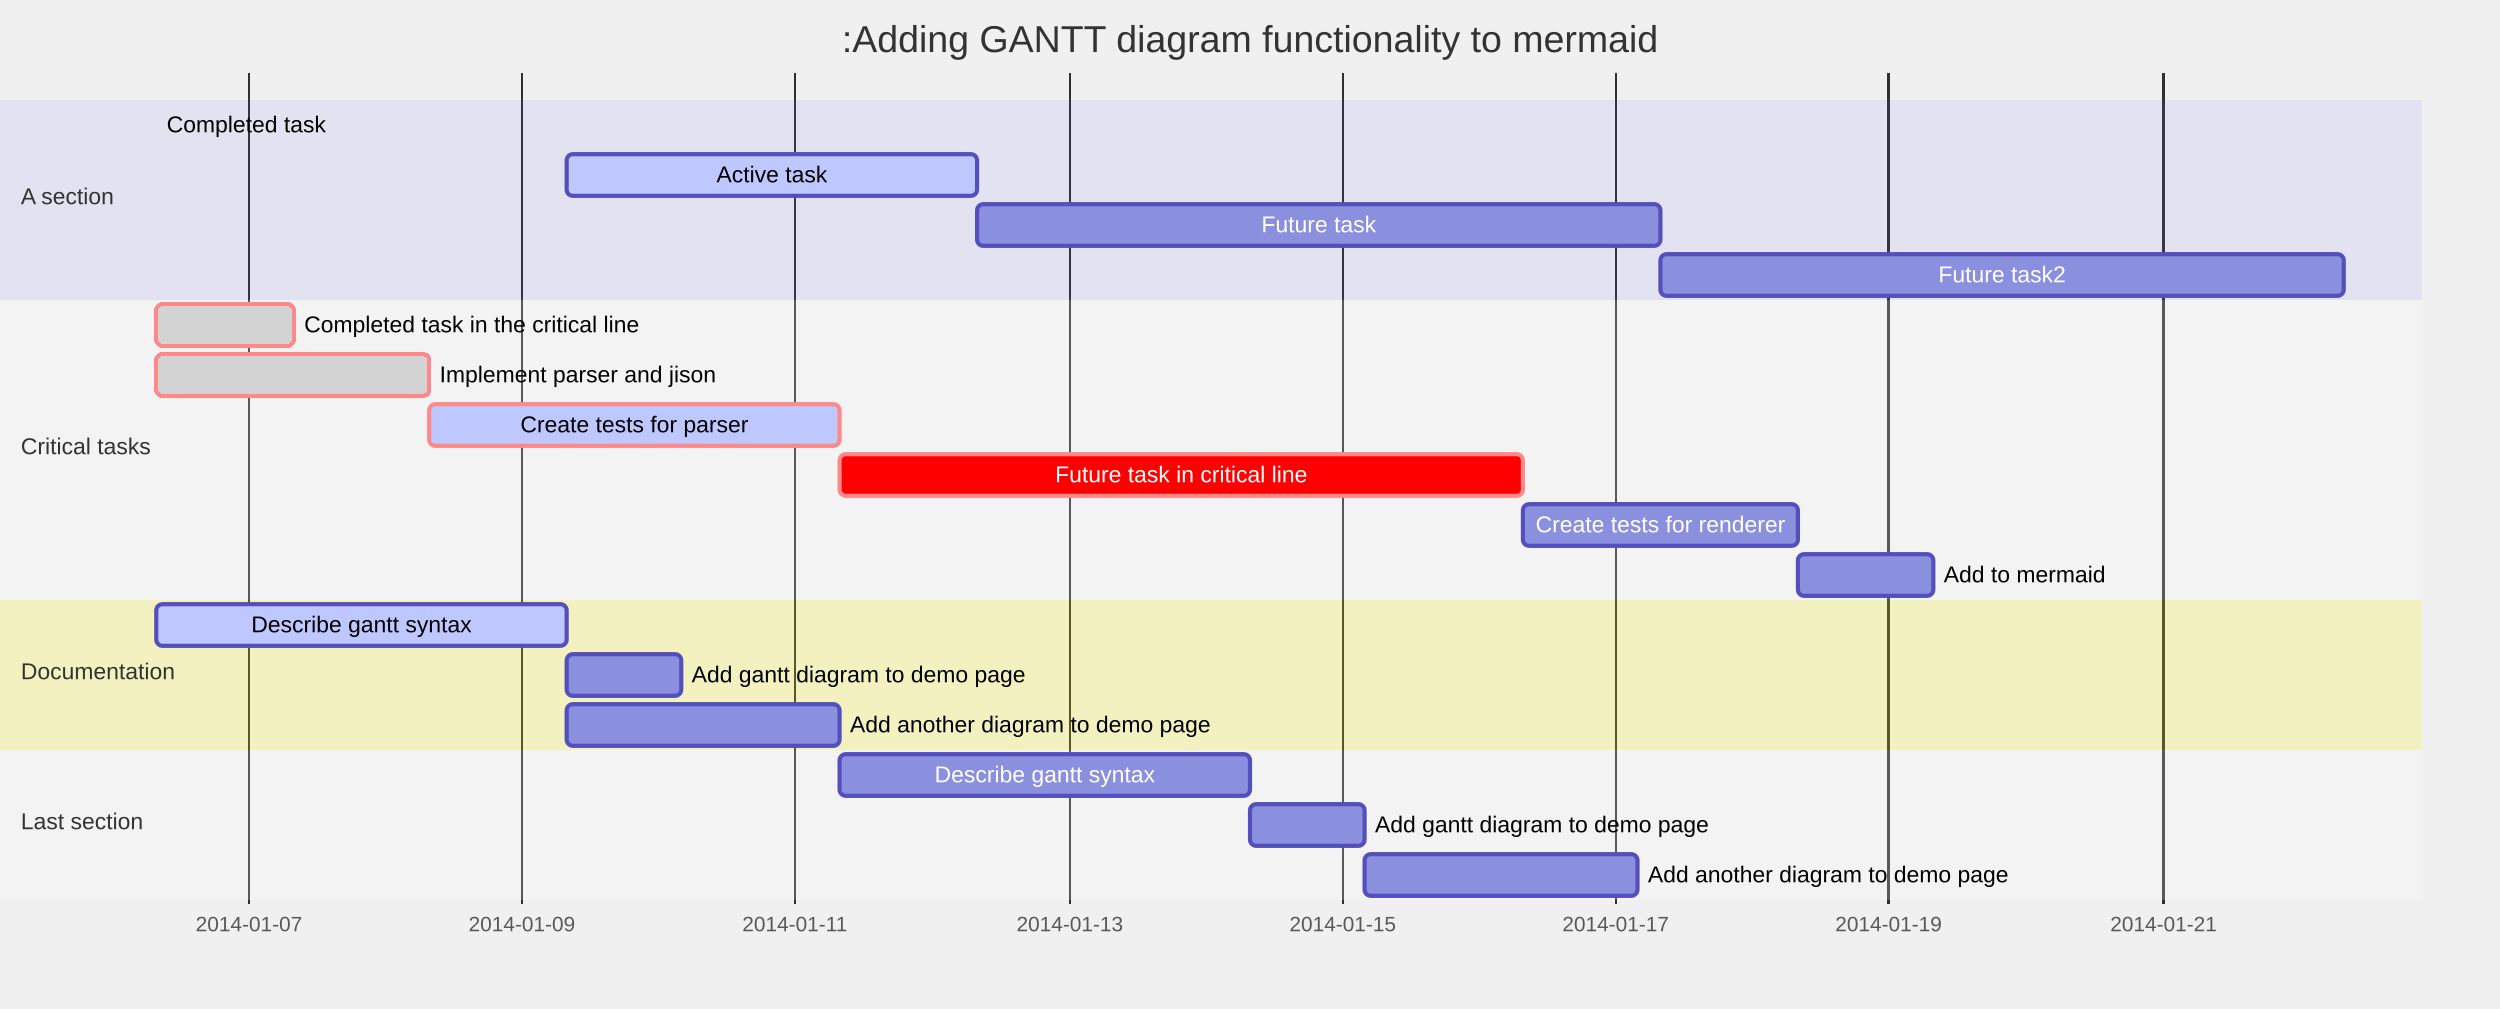
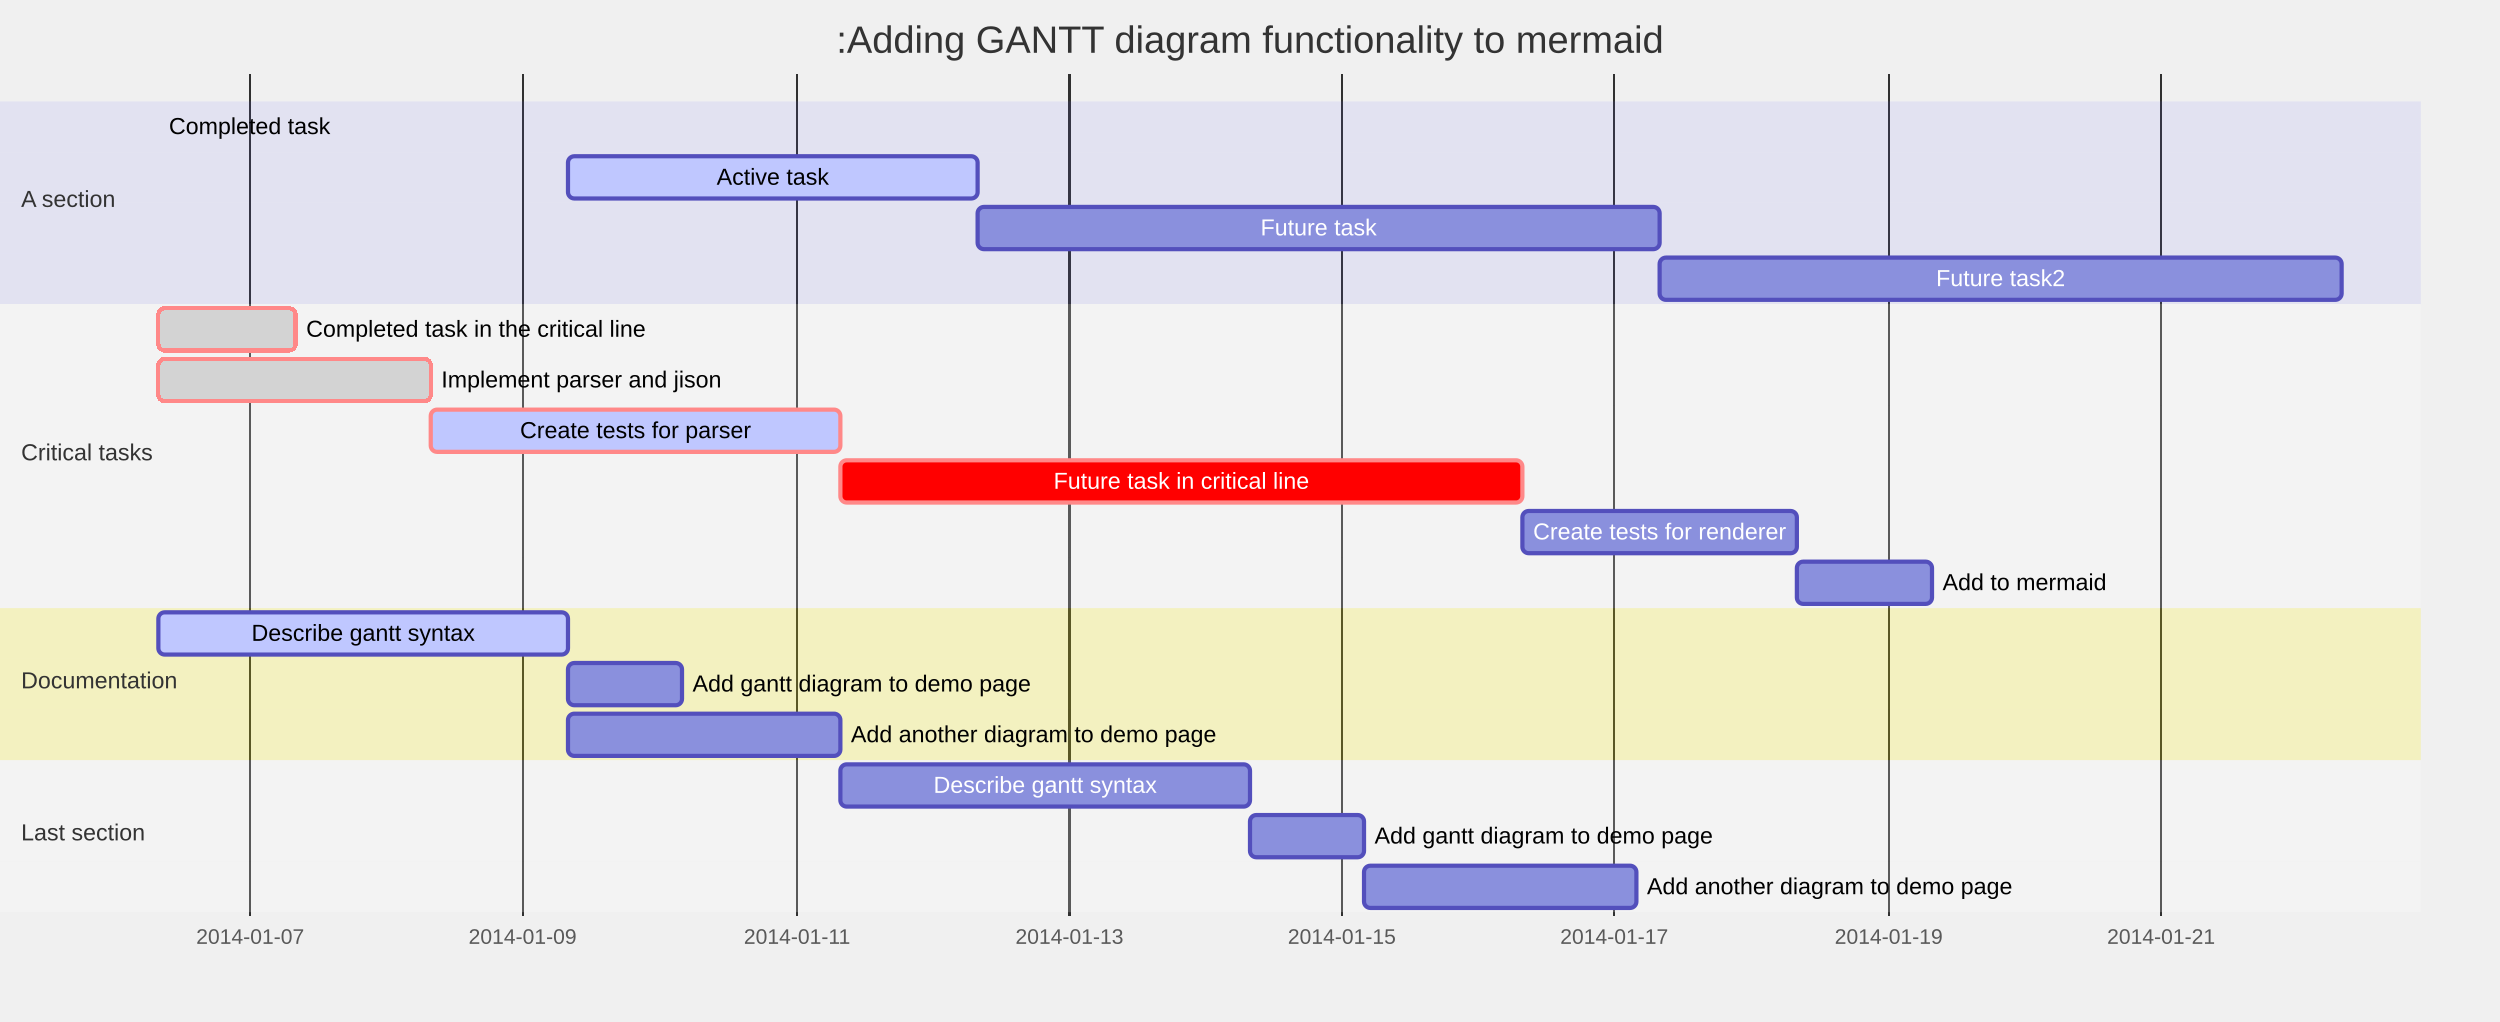
- <svg xmlns="http://www.w3.org/2000/svg" id="upstream_cypress_theme_spec_should_render_a_gantt_diagram_006" width="100%" viewBox="0 0 1200 484" style="max-width: 1200px; background-color: white;" role="graphics-document document" aria-roledescription="gantt" aria-describedby="chart-desc-upstream_cypress_theme_spec_should_render_a_gantt_diagram_006" aria-labelledby="chart-title-upstream_cypress_theme_spec_should_render_a_gantt_diagram_006">
+ <svg xmlns="http://www.w3.org/2000/svg" id="upstream_cypress_theme_spec_should_render_a_gantt_diagram_006" width="100%" viewBox="0 0 1184 484" style="max-width: 1184px; background-color: white;" role="graphics-document document" aria-roledescription="gantt" aria-describedby="chart-desc-upstream_cypress_theme_spec_should_render_a_gantt_diagram_006" aria-labelledby="chart-title-upstream_cypress_theme_spec_should_render_a_gantt_diagram_006">
  <style>#upstream_cypress_theme_spec_should_render_a_gantt_diagram_006{font-family:"trebuchet ms",verdana,arial,sans-serif;font-size:16px;fill:#333;}@keyframes edge-animation-frame{from{stroke-dashoffset:0;}}@keyframes dash{to{stroke-dashoffset:0;}}#upstream_cypress_theme_spec_should_render_a_gantt_diagram_006 .edge-animation-slow{stroke-dasharray:9,5!important;stroke-dashoffset:900;animation:dash 50s linear infinite;stroke-linecap:round;}#upstream_cypress_theme_spec_should_render_a_gantt_diagram_006 .edge-animation-fast{stroke-dasharray:9,5!important;stroke-dashoffset:900;animation:dash 20s linear infinite;stroke-linecap:round;}#upstream_cypress_theme_spec_should_render_a_gantt_diagram_006 .error-icon{fill:#552222;}#upstream_cypress_theme_spec_should_render_a_gantt_diagram_006 .error-text{fill:#552222;stroke:#552222;}#upstream_cypress_theme_spec_should_render_a_gantt_diagram_006 .edge-thickness-normal{stroke-width:1px;}#upstream_cypress_theme_spec_should_render_a_gantt_diagram_006 .edge-thickness-thick{stroke-width:3.5px;}#upstream_cypress_theme_spec_should_render_a_gantt_diagram_006 .edge-pattern-solid{stroke-dasharray:0;}#upstream_cypress_theme_spec_should_render_a_gantt_diagram_006 .edge-thickness-invisible{stroke-width:0;fill:none;}#upstream_cypress_theme_spec_should_render_a_gantt_diagram_006 .edge-pattern-dashed{stroke-dasharray:3;}#upstream_cypress_theme_spec_should_render_a_gantt_diagram_006 .edge-pattern-dotted{stroke-dasharray:2;}#upstream_cypress_theme_spec_should_render_a_gantt_diagram_006 .marker{fill:#333333;stroke:#333333;}#upstream_cypress_theme_spec_should_render_a_gantt_diagram_006 .marker.cross{stroke:#333333;}#upstream_cypress_theme_spec_should_render_a_gantt_diagram_006 svg{font-family:"trebuchet ms",verdana,arial,sans-serif;font-size:16px;}#upstream_cypress_theme_spec_should_render_a_gantt_diagram_006 p{margin:0;}#upstream_cypress_theme_spec_should_render_a_gantt_diagram_006 .mermaid-main-font{font-family:"trebuchet ms",verdana,arial,sans-serif;}#upstream_cypress_theme_spec_should_render_a_gantt_diagram_006 .exclude-range{fill:#eeeeee;}#upstream_cypress_theme_spec_should_render_a_gantt_diagram_006 .section{stroke:none;opacity:0.2;}#upstream_cypress_theme_spec_should_render_a_gantt_diagram_006 .section0{fill:rgba(102, 102, 255, 0.49);}#upstream_cypress_theme_spec_should_render_a_gantt_diagram_006 .section2{fill:#fff400;}#upstream_cypress_theme_spec_should_render_a_gantt_diagram_006 .section1,#upstream_cypress_theme_spec_should_render_a_gantt_diagram_006 .section3{fill:white;opacity:0.2;}#upstream_cypress_theme_spec_should_render_a_gantt_diagram_006 .sectionTitle0{fill:#333;}#upstream_cypress_theme_spec_should_render_a_gantt_diagram_006 .sectionTitle1{fill:#333;}#upstream_cypress_theme_spec_should_render_a_gantt_diagram_006 .sectionTitle2{fill:#333;}#upstream_cypress_theme_spec_should_render_a_gantt_diagram_006 .sectionTitle3{fill:#333;}#upstream_cypress_theme_spec_should_render_a_gantt_diagram_006 .sectionTitle{text-anchor:start;font-family:"trebuchet ms",verdana,arial,sans-serif;}#upstream_cypress_theme_spec_should_render_a_gantt_diagram_006 .grid .tick{stroke:lightgrey;opacity:0.8;shape-rendering:crispEdges;}#upstream_cypress_theme_spec_should_render_a_gantt_diagram_006 .grid .tick text{font-family:"trebuchet ms",verdana,arial,sans-serif;fill:#333;}#upstream_cypress_theme_spec_should_render_a_gantt_diagram_006 .grid path{stroke-width:0;}#upstream_cypress_theme_spec_should_render_a_gantt_diagram_006 .today{fill:none;stroke:red;stroke-width:2px;}#upstream_cypress_theme_spec_should_render_a_gantt_diagram_006 .task{stroke-width:2;}#upstream_cypress_theme_spec_should_render_a_gantt_diagram_006 .taskText{text-anchor:middle;font-family:"trebuchet ms",verdana,arial,sans-serif;}#upstream_cypress_theme_spec_should_render_a_gantt_diagram_006 .taskTextOutsideRight{fill:black;text-anchor:start;font-family:"trebuchet ms",verdana,arial,sans-serif;}#upstream_cypress_theme_spec_should_render_a_gantt_diagram_006 .taskTextOutsideLeft{fill:black;text-anchor:end;}#upstream_cypress_theme_spec_should_render_a_gantt_diagram_006 .task.clickable{cursor:pointer;}#upstream_cypress_theme_spec_should_render_a_gantt_diagram_006 .taskText.clickable{cursor:pointer;fill:#003163!important;font-weight:bold;}#upstream_cypress_theme_spec_should_render_a_gantt_diagram_006 .taskTextOutsideLeft.clickable{cursor:pointer;fill:#003163!important;font-weight:bold;}#upstream_cypress_theme_spec_should_render_a_gantt_diagram_006 .taskTextOutsideRight.clickable{cursor:pointer;fill:#003163!important;font-weight:bold;}#upstream_cypress_theme_spec_should_render_a_gantt_diagram_006 .taskText0,#upstream_cypress_theme_spec_should_render_a_gantt_diagram_006 .taskText1,#upstream_cypress_theme_spec_should_render_a_gantt_diagram_006 .taskText2,#upstream_cypress_theme_spec_should_render_a_gantt_diagram_006 .taskText3{fill:white;}#upstream_cypress_theme_spec_should_render_a_gantt_diagram_006 .task0,#upstream_cypress_theme_spec_should_render_a_gantt_diagram_006 .task1,#upstream_cypress_theme_spec_should_render_a_gantt_diagram_006 .task2,#upstream_cypress_theme_spec_should_render_a_gantt_diagram_006 .task3{fill:#8a90dd;stroke:#534fbc;}#upstream_cypress_theme_spec_should_render_a_gantt_diagram_006 .taskTextOutside0,#upstream_cypress_theme_spec_should_render_a_gantt_diagram_006 .taskTextOutside2{fill:black;}#upstream_cypress_theme_spec_should_render_a_gantt_diagram_006 .taskTextOutside1,#upstream_cypress_theme_spec_should_render_a_gantt_diagram_006 .taskTextOutside3{fill:black;}#upstream_cypress_theme_spec_should_render_a_gantt_diagram_006 .active0,#upstream_cypress_theme_spec_should_render_a_gantt_diagram_006 .active1,#upstream_cypress_theme_spec_should_render_a_gantt_diagram_006 .active2,#upstream_cypress_theme_spec_should_render_a_gantt_diagram_006 .active3{fill:#bfc7ff;stroke:#534fbc;}#upstream_cypress_theme_spec_should_render_a_gantt_diagram_006 .activeText0,#upstream_cypress_theme_spec_should_render_a_gantt_diagram_006 .activeText1,#upstream_cypress_theme_spec_should_render_a_gantt_diagram_006 .activeText2,#upstream_cypress_theme_spec_should_render_a_gantt_diagram_006 .activeText3{fill:black!important;}#upstream_cypress_theme_spec_should_render_a_gantt_diagram_006 .done0,#upstream_cypress_theme_spec_should_render_a_gantt_diagram_006 .done1,#upstream_cypress_theme_spec_should_render_a_gantt_diagram_006 .done2,#upstream_cypress_theme_spec_should_render_a_gantt_diagram_006 .done3{stroke:grey;fill:lightgrey;stroke-width:2;}#upstream_cypress_theme_spec_should_render_a_gantt_diagram_006 .doneText0,#upstream_cypress_theme_spec_should_render_a_gantt_diagram_006 .doneText1,#upstream_cypress_theme_spec_should_render_a_gantt_diagram_006 .doneText2,#upstream_cypress_theme_spec_should_render_a_gantt_diagram_006 .doneText3{fill:black!important;}#upstream_cypress_theme_spec_should_render_a_gantt_diagram_006 .doneText0.taskTextOutsideLeft,#upstream_cypress_theme_spec_should_render_a_gantt_diagram_006 .doneText0.taskTextOutsideRight,#upstream_cypress_theme_spec_should_render_a_gantt_diagram_006 .doneText1.taskTextOutsideLeft,#upstream_cypress_theme_spec_should_render_a_gantt_diagram_006 .doneText1.taskTextOutsideRight,#upstream_cypress_theme_spec_should_render_a_gantt_diagram_006 .doneText2.taskTextOutsideLeft,#upstream_cypress_theme_spec_should_render_a_gantt_diagram_006 .doneText2.taskTextOutsideRight,#upstream_cypress_theme_spec_should_render_a_gantt_diagram_006 .doneText3.taskTextOutsideLeft,#upstream_cypress_theme_spec_should_render_a_gantt_diagram_006 .doneText3.taskTextOutsideRight{fill:black!important;}#upstream_cypress_theme_spec_should_render_a_gantt_diagram_006 .crit0,#upstream_cypress_theme_spec_should_render_a_gantt_diagram_006 .crit1,#upstream_cypress_theme_spec_should_render_a_gantt_diagram_006 .crit2,#upstream_cypress_theme_spec_should_render_a_gantt_diagram_006 .crit3{stroke:#ff8888;fill:red;stroke-width:2;}#upstream_cypress_theme_spec_should_render_a_gantt_diagram_006 .activeCrit0,#upstream_cypress_theme_spec_should_render_a_gantt_diagram_006 .activeCrit1,#upstream_cypress_theme_spec_should_render_a_gantt_diagram_006 .activeCrit2,#upstream_cypress_theme_spec_should_render_a_gantt_diagram_006 .activeCrit3{stroke:#ff8888;fill:#bfc7ff;stroke-width:2;}#upstream_cypress_theme_spec_should_render_a_gantt_diagram_006 .doneCrit0,#upstream_cypress_theme_spec_should_render_a_gantt_diagram_006 .doneCrit1,#upstream_cypress_theme_spec_should_render_a_gantt_diagram_006 .doneCrit2,#upstream_cypress_theme_spec_should_render_a_gantt_diagram_006 .doneCrit3{stroke:#ff8888;fill:lightgrey;stroke-width:2;cursor:pointer;shape-rendering:crispEdges;}#upstream_cypress_theme_spec_should_render_a_gantt_diagram_006 .milestone{transform:rotate(45deg) scale(0.8,0.8);}#upstream_cypress_theme_spec_should_render_a_gantt_diagram_006 .milestoneText{font-style:italic;}#upstream_cypress_theme_spec_should_render_a_gantt_diagram_006 .doneCritText0,#upstream_cypress_theme_spec_should_render_a_gantt_diagram_006 .doneCritText1,#upstream_cypress_theme_spec_should_render_a_gantt_diagram_006 .doneCritText2,#upstream_cypress_theme_spec_should_render_a_gantt_diagram_006 .doneCritText3{fill:black!important;}#upstream_cypress_theme_spec_should_render_a_gantt_diagram_006 .doneCritText0.taskTextOutsideLeft,#upstream_cypress_theme_spec_should_render_a_gantt_diagram_006 .doneCritText0.taskTextOutsideRight,#upstream_cypress_theme_spec_should_render_a_gantt_diagram_006 .doneCritText1.taskTextOutsideLeft,#upstream_cypress_theme_spec_should_render_a_gantt_diagram_006 .doneCritText1.taskTextOutsideRight,#upstream_cypress_theme_spec_should_render_a_gantt_diagram_006 .doneCritText2.taskTextOutsideLeft,#upstream_cypress_theme_spec_should_render_a_gantt_diagram_006 .doneCritText2.taskTextOutsideRight,#upstream_cypress_theme_spec_should_render_a_gantt_diagram_006 .doneCritText3.taskTextOutsideLeft,#upstream_cypress_theme_spec_should_render_a_gantt_diagram_006 .doneCritText3.taskTextOutsideRight{fill:black!important;}#upstream_cypress_theme_spec_should_render_a_gantt_diagram_006 .vert{stroke:navy;}#upstream_cypress_theme_spec_should_render_a_gantt_diagram_006 .vertText{font-size:15px;text-anchor:middle;fill:navy!important;}#upstream_cypress_theme_spec_should_render_a_gantt_diagram_006 .activeCritText0,#upstream_cypress_theme_spec_should_render_a_gantt_diagram_006 .activeCritText1,#upstream_cypress_theme_spec_should_render_a_gantt_diagram_006 .activeCritText2,#upstream_cypress_theme_spec_should_render_a_gantt_diagram_006 .activeCritText3{fill:black!important;}#upstream_cypress_theme_spec_should_render_a_gantt_diagram_006 .titleText{text-anchor:middle;font-size:18px;fill:#333;font-family:"trebuchet ms",verdana,arial,sans-serif;}#upstream_cypress_theme_spec_should_render_a_gantt_diagram_006 .node .neo-node{stroke:#9370DB;}#upstream_cypress_theme_spec_should_render_a_gantt_diagram_006 [data-look="neo"].node rect,#upstream_cypress_theme_spec_should_render_a_gantt_diagram_006 [data-look="neo"].cluster rect,#upstream_cypress_theme_spec_should_render_a_gantt_diagram_006 [data-look="neo"].node polygon{stroke:#9370DB;filter:drop-shadow(1px 2px 2px rgba(185, 185, 185, 1));}#upstream_cypress_theme_spec_should_render_a_gantt_diagram_006 [data-look="neo"].swimlane.cluster rect{filter:none;}#upstream_cypress_theme_spec_should_render_a_gantt_diagram_006 [data-look="neo"].node path{stroke:#9370DB;stroke-width:1px;}#upstream_cypress_theme_spec_should_render_a_gantt_diagram_006 [data-look="neo"].node .outer-path{filter:drop-shadow(1px 2px 2px rgba(185, 185, 185, 1));}#upstream_cypress_theme_spec_should_render_a_gantt_diagram_006 [data-look="neo"].node .neo-line path{stroke:#9370DB;filter:none;}#upstream_cypress_theme_spec_should_render_a_gantt_diagram_006 [data-look="neo"].node circle{stroke:#9370DB;filter:drop-shadow(1px 2px 2px rgba(185, 185, 185, 1));}#upstream_cypress_theme_spec_should_render_a_gantt_diagram_006 [data-look="neo"].node circle .state-start{fill:#000000;}#upstream_cypress_theme_spec_should_render_a_gantt_diagram_006 [data-look="neo"].icon-shape .icon{fill:#9370DB;filter:drop-shadow(1px 2px 2px rgba(185, 185, 185, 1));}#upstream_cypress_theme_spec_should_render_a_gantt_diagram_006 [data-look="neo"].icon-shape .icon-neo path{stroke:#9370DB;filter:drop-shadow(1px 2px 2px rgba(185, 185, 185, 1));}#upstream_cypress_theme_spec_should_render_a_gantt_diagram_006 :root{--mermaid-font-family:"trebuchet ms",verdana,arial,sans-serif;}</style>
  <g />
  <g />
  <g class="grid" transform="translate(75, 434)" fill="none" font-size="10" font-family="sans-serif" text-anchor="middle">
-     <path class="domain" stroke="currentColor" d="M0.5,-399V0.5H1050.5V-399" />
-     <g class="tick" opacity="1" transform="translate(44.5,0)">
+     <path class="domain" stroke="currentColor" d="M0.5,-399V0.5H1034.5V-399" />
+     <g class="tick" opacity="1" transform="translate(43.5,0)">
      <line stroke="currentColor" y2="-399" />
      <text fill="#000" y="3" dy="1em" stroke="none" font-size="10" style="text-anchor: middle;">2014-01-07</text>
    </g>
-     <g class="tick" opacity="1" transform="translate(175.5,0)">
+     <g class="tick" opacity="1" transform="translate(172.5,0)">
      <line stroke="currentColor" y2="-399" />
      <text fill="#000" y="3" dy="1em" stroke="none" font-size="10" style="text-anchor: middle;">2014-01-09</text>
    </g>
-     <g class="tick" opacity="1" transform="translate(306.5,0)">
+     <g class="tick" opacity="1" transform="translate(302.5,0)">
      <line stroke="currentColor" y2="-399" />
      <text fill="#000" y="3" dy="1em" stroke="none" font-size="10" style="text-anchor: middle;">2014-01-11</text>
    </g>
-     <g class="tick" opacity="1" transform="translate(438.5,0)">
+     <g class="tick" opacity="1" transform="translate(431.5,0)">
      <line stroke="currentColor" y2="-399" />
      <text fill="#000" y="3" dy="1em" stroke="none" font-size="10" style="text-anchor: middle;">2014-01-13</text>
    </g>
-     <g class="tick" opacity="1" transform="translate(569.5,0)">
+     <g class="tick" opacity="1" transform="translate(560.5,0)">
      <line stroke="currentColor" y2="-399" />
      <text fill="#000" y="3" dy="1em" stroke="none" font-size="10" style="text-anchor: middle;">2014-01-15</text>
    </g>
-     <g class="tick" opacity="1" transform="translate(700.5,0)">
+     <g class="tick" opacity="1" transform="translate(689.5,0)">
      <line stroke="currentColor" y2="-399" />
      <text fill="#000" y="3" dy="1em" stroke="none" font-size="10" style="text-anchor: middle;">2014-01-17</text>
    </g>
-     <g class="tick" opacity="1" transform="translate(831.5,0)">
+     <g class="tick" opacity="1" transform="translate(819.5,0)">
      <line stroke="currentColor" y2="-399" />
      <text fill="#000" y="3" dy="1em" stroke="none" font-size="10" style="text-anchor: middle;">2014-01-19</text>
    </g>
-     <g class="tick" opacity="1" transform="translate(963.5,0)">
+     <g class="tick" opacity="1" transform="translate(948.5,0)">
      <line stroke="currentColor" y2="-399" />
      <text fill="#000" y="3" dy="1em" stroke="none" font-size="10" style="text-anchor: middle;">2014-01-21</text>
    </g>
  </g>
  <g>
-     <rect x="0" y="48" width="1162.5" height="24" class="section section0" />
-     <rect x="0" y="144" width="1162.5" height="24" class="section section1" />
-     <rect x="0" y="168" width="1162.5" height="24" class="section section1" />
-     <rect x="0" y="288" width="1162.5" height="24" class="section section2" />
-     <rect x="0" y="192" width="1162.5" height="24" class="section section1" />
-     <rect x="0" y="72" width="1162.5" height="24" class="section section0" />
-     <rect x="0" y="312" width="1162.5" height="24" class="section section2" />
-     <rect x="0" y="336" width="1162.5" height="24" class="section section2" />
-     <rect x="0" y="216" width="1162.5" height="24" class="section section1" />
-     <rect x="0" y="360" width="1162.5" height="24" class="section section3" />
-     <rect x="0" y="96" width="1162.5" height="24" class="section section0" />
-     <rect x="0" y="384" width="1162.5" height="24" class="section section3" />
-     <rect x="0" y="408" width="1162.5" height="24" class="section section3" />
-     <rect x="0" y="240" width="1162.5" height="24" class="section section1" />
-     <rect x="0" y="120" width="1162.5" height="24" class="section section0" />
-     <rect x="0" y="264" width="1162.5" height="24" class="section section1" />
+     <rect x="0" y="48" width="1146.5" height="24" class="section section0" />
+     <rect x="0" y="144" width="1146.5" height="24" class="section section1" />
+     <rect x="0" y="168" width="1146.5" height="24" class="section section1" />
+     <rect x="0" y="288" width="1146.5" height="24" class="section section2" />
+     <rect x="0" y="192" width="1146.5" height="24" class="section section1" />
+     <rect x="0" y="72" width="1146.5" height="24" class="section section0" />
+     <rect x="0" y="312" width="1146.5" height="24" class="section section2" />
+     <rect x="0" y="336" width="1146.5" height="24" class="section section2" />
+     <rect x="0" y="216" width="1146.5" height="24" class="section section1" />
+     <rect x="0" y="360" width="1146.5" height="24" class="section section3" />
+     <rect x="0" y="96" width="1146.5" height="24" class="section section0" />
+     <rect x="0" y="384" width="1146.5" height="24" class="section section3" />
+     <rect x="0" y="408" width="1146.5" height="24" class="section section3" />
+     <rect x="0" y="240" width="1146.5" height="24" class="section section1" />
+     <rect x="0" y="120" width="1146.5" height="24" class="section section0" />
+     <rect x="0" y="264" width="1146.5" height="24" class="section section1" />
  </g>
  <g>
    <rect id="upstream_cypress_theme_spec_should_render_a_gantt_diagram_006-des1" rx="3" ry="3" x="75" y="50" width="0" height="20" transform-origin="75px 60px" class="task done0" />
-     <rect id="upstream_cypress_theme_spec_should_render_a_gantt_diagram_006-task1" rx="3" ry="3" x="75" y="146" width="66" height="20" transform-origin="108px 156px" class="task doneCrit1" />
-     <rect id="upstream_cypress_theme_spec_should_render_a_gantt_diagram_006-task2" rx="3" ry="3" x="75" y="170" width="131" height="20" transform-origin="140.5px 180px" class="task doneCrit1" />
-     <rect id="upstream_cypress_theme_spec_should_render_a_gantt_diagram_006-a1" rx="3" ry="3" x="75" y="290" width="197" height="20" transform-origin="173.5px 300px" class="task active2" />
-     <rect id="upstream_cypress_theme_spec_should_render_a_gantt_diagram_006-task3" rx="3" ry="3" x="206" y="194" width="197" height="20" transform-origin="304.5px 204px" class="task activeCrit1" />
-     <rect id="upstream_cypress_theme_spec_should_render_a_gantt_diagram_006-des2" rx="3" ry="3" x="272" y="74" width="197" height="20" transform-origin="370.5px 84px" class="task active0" />
-     <rect id="upstream_cypress_theme_spec_should_render_a_gantt_diagram_006-task7" rx="3" ry="3" x="272" y="314" width="55" height="20" transform-origin="299.5px 324px" class="task task2" />
-     <rect id="upstream_cypress_theme_spec_should_render_a_gantt_diagram_006-doc1" rx="3" ry="3" x="272" y="338" width="131" height="20" transform-origin="337.5px 348px" class="task task2" />
-     <rect id="upstream_cypress_theme_spec_should_render_a_gantt_diagram_006-task4" rx="3" ry="3" x="403" y="218" width="328" height="20" transform-origin="567px 228px" class="task crit1" />
-     <rect id="upstream_cypress_theme_spec_should_render_a_gantt_diagram_006-task8" rx="3" ry="3" x="403" y="362" width="197" height="20" transform-origin="501.5px 372px" class="task task3" />
-     <rect id="upstream_cypress_theme_spec_should_render_a_gantt_diagram_006-des3" rx="3" ry="3" x="469" y="98" width="328" height="20" transform-origin="633px 108px" class="task task0" />
-     <rect id="upstream_cypress_theme_spec_should_render_a_gantt_diagram_006-task9" rx="3" ry="3" x="600" y="386" width="55" height="20" transform-origin="627.5px 396px" class="task task3" />
-     <rect id="upstream_cypress_theme_spec_should_render_a_gantt_diagram_006-task10" rx="3" ry="3" x="655" y="410" width="131" height="20" transform-origin="720.5px 420px" class="task task3" />
-     <rect id="upstream_cypress_theme_spec_should_render_a_gantt_diagram_006-task5" rx="3" ry="3" x="731" y="242" width="132" height="20" transform-origin="797px 252px" class="task task1" />
-     <rect id="upstream_cypress_theme_spec_should_render_a_gantt_diagram_006-des4" rx="3" ry="3" x="797" y="122" width="328" height="20" transform-origin="961px 132px" class="task task0" />
-     <rect id="upstream_cypress_theme_spec_should_render_a_gantt_diagram_006-task6" rx="3" ry="3" x="863" y="266" width="65" height="20" transform-origin="895.5px 276px" class="task task1" />
+     <rect id="upstream_cypress_theme_spec_should_render_a_gantt_diagram_006-task1" rx="3" ry="3" x="75" y="146" width="65" height="20" transform-origin="107.5px 156px" class="task doneCrit1" />
+     <rect id="upstream_cypress_theme_spec_should_render_a_gantt_diagram_006-task2" rx="3" ry="3" x="75" y="170" width="129" height="20" transform-origin="139.5px 180px" class="task doneCrit1" />
+     <rect id="upstream_cypress_theme_spec_should_render_a_gantt_diagram_006-a1" rx="3" ry="3" x="75" y="290" width="194" height="20" transform-origin="172px 300px" class="task active2" />
+     <rect id="upstream_cypress_theme_spec_should_render_a_gantt_diagram_006-task3" rx="3" ry="3" x="204" y="194" width="194" height="20" transform-origin="301px 204px" class="task activeCrit1" />
+     <rect id="upstream_cypress_theme_spec_should_render_a_gantt_diagram_006-des2" rx="3" ry="3" x="269" y="74" width="194" height="20" transform-origin="366px 84px" class="task active0" />
+     <rect id="upstream_cypress_theme_spec_should_render_a_gantt_diagram_006-task7" rx="3" ry="3" x="269" y="314" width="54" height="20" transform-origin="296px 324px" class="task task2" />
+     <rect id="upstream_cypress_theme_spec_should_render_a_gantt_diagram_006-doc1" rx="3" ry="3" x="269" y="338" width="129" height="20" transform-origin="333.5px 348px" class="task task2" />
+     <rect id="upstream_cypress_theme_spec_should_render_a_gantt_diagram_006-task4" rx="3" ry="3" x="398" y="218" width="323" height="20" transform-origin="559.5px 228px" class="task crit1" />
+     <rect id="upstream_cypress_theme_spec_should_render_a_gantt_diagram_006-task8" rx="3" ry="3" x="398" y="362" width="194" height="20" transform-origin="495px 372px" class="task task3" />
+     <rect id="upstream_cypress_theme_spec_should_render_a_gantt_diagram_006-des3" rx="3" ry="3" x="463" y="98" width="323" height="20" transform-origin="624.5px 108px" class="task task0" />
+     <rect id="upstream_cypress_theme_spec_should_render_a_gantt_diagram_006-task9" rx="3" ry="3" x="592" y="386" width="54" height="20" transform-origin="619px 396px" class="task task3" />
+     <rect id="upstream_cypress_theme_spec_should_render_a_gantt_diagram_006-task10" rx="3" ry="3" x="646" y="410" width="129" height="20" transform-origin="710.5px 420px" class="task task3" />
+     <rect id="upstream_cypress_theme_spec_should_render_a_gantt_diagram_006-task5" rx="3" ry="3" x="721" y="242" width="130" height="20" transform-origin="786px 252px" class="task task1" />
+     <rect id="upstream_cypress_theme_spec_should_render_a_gantt_diagram_006-des4" rx="3" ry="3" x="786" y="122" width="323" height="20" transform-origin="947.5px 132px" class="task task0" />
+     <rect id="upstream_cypress_theme_spec_should_render_a_gantt_diagram_006-task6" rx="3" ry="3" x="851" y="266" width="64" height="20" transform-origin="883px 276px" class="task task1" />
    <text id="upstream_cypress_theme_spec_should_render_a_gantt_diagram_006-des1-text" font-size="11" x="80" y="63.5" class="taskTextOutsideRight taskTextOutside0  doneText0 width-76.9375">Completed task            </text>
-     <text id="upstream_cypress_theme_spec_should_render_a_gantt_diagram_006-task1-text" font-size="11" x="146" y="159.5" class="taskTextOutsideRight taskTextOutside1  doneCritText1 width-168.921875">Completed task in the critical line </text>
-     <text id="upstream_cypress_theme_spec_should_render_a_gantt_diagram_006-task2-text" font-size="11" x="211" y="183.5" class="taskTextOutsideRight taskTextOutside1  doneCritText1 width-135.375">Implement parser and jison          </text>
-     <text id="upstream_cypress_theme_spec_should_render_a_gantt_diagram_006-a1-text" font-size="11" x="173.5" y="303.5" class="taskText taskText2 activeText2 width-106.390625">Describe gantt syntax               </text>
-     <text id="upstream_cypress_theme_spec_should_render_a_gantt_diagram_006-task3-text" font-size="11" x="304.5" y="207.5" class="taskText taskText1 activeCritText1 critText1 width-111.71875">Create tests for parser             </text>
-     <text id="upstream_cypress_theme_spec_should_render_a_gantt_diagram_006-des2-text" font-size="11" x="370.5" y="87.5" class="taskText taskText0 activeText0 width-54.28125">Active task               </text>
-     <text id="upstream_cypress_theme_spec_should_render_a_gantt_diagram_006-task7-text" font-size="11" x="332" y="327.5" class="taskTextOutsideRight taskTextOutside2  width-161.96875">Add gantt diagram to demo page      </text>
-     <text id="upstream_cypress_theme_spec_should_render_a_gantt_diagram_006-doc1-text" font-size="11" x="408" y="351.5" class="taskTextOutsideRight taskTextOutside2  width-174.265625">Add another diagram to demo page    </text>
-     <text id="upstream_cypress_theme_spec_should_render_a_gantt_diagram_006-task4-text" font-size="11" x="567" y="231.5" class="taskText taskText1  critText1 width-128.203125">Future task in critical line        </text>
-     <text id="upstream_cypress_theme_spec_should_render_a_gantt_diagram_006-task8-text" font-size="11" x="501.5" y="375.5" class="taskText taskText3  width-106.390625">Describe gantt syntax               </text>
-     <text id="upstream_cypress_theme_spec_should_render_a_gantt_diagram_006-des3-text" font-size="11" x="633" y="111.5" class="taskText taskText0  width-55.890625">Future task               </text>
-     <text id="upstream_cypress_theme_spec_should_render_a_gantt_diagram_006-task9-text" font-size="11" x="660" y="399.5" class="taskTextOutsideRight taskTextOutside3  width-161.96875">Add gantt diagram to demo page      </text>
-     <text id="upstream_cypress_theme_spec_should_render_a_gantt_diagram_006-task10-text" font-size="11" x="791" y="423.5" class="taskTextOutsideRight taskTextOutside3  width-174.265625">Add another diagram to demo page    </text>
-     <text id="upstream_cypress_theme_spec_should_render_a_gantt_diagram_006-task5-text" font-size="11" x="797" y="255.5" class="taskText taskText1  width-123.78125">Create tests for renderer           </text>
-     <text id="upstream_cypress_theme_spec_should_render_a_gantt_diagram_006-des4-text" font-size="11" x="961" y="135.5" class="taskText taskText0  width-61.65625">Future task2              </text>
-     <text id="upstream_cypress_theme_spec_should_render_a_gantt_diagram_006-task6-text" font-size="11" x="933" y="279.5" class="taskTextOutsideRight taskTextOutside1  width-79.21875">Add to mermaid                      </text>
+     <text id="upstream_cypress_theme_spec_should_render_a_gantt_diagram_006-task1-text" font-size="11" x="145" y="159.5" class="taskTextOutsideRight taskTextOutside1  doneCritText1 width-168.921875">Completed task in the critical line </text>
+     <text id="upstream_cypress_theme_spec_should_render_a_gantt_diagram_006-task2-text" font-size="11" x="209" y="183.5" class="taskTextOutsideRight taskTextOutside1  doneCritText1 width-135.375">Implement parser and jison          </text>
+     <text id="upstream_cypress_theme_spec_should_render_a_gantt_diagram_006-a1-text" font-size="11" x="172" y="303.5" class="taskText taskText2 activeText2 width-106.390625">Describe gantt syntax               </text>
+     <text id="upstream_cypress_theme_spec_should_render_a_gantt_diagram_006-task3-text" font-size="11" x="301" y="207.5" class="taskText taskText1 activeCritText1 critText1 width-111.71875">Create tests for parser             </text>
+     <text id="upstream_cypress_theme_spec_should_render_a_gantt_diagram_006-des2-text" font-size="11" x="366" y="87.5" class="taskText taskText0 activeText0 width-54.28125">Active task               </text>
+     <text id="upstream_cypress_theme_spec_should_render_a_gantt_diagram_006-task7-text" font-size="11" x="328" y="327.5" class="taskTextOutsideRight taskTextOutside2  width-161.96875">Add gantt diagram to demo page      </text>
+     <text id="upstream_cypress_theme_spec_should_render_a_gantt_diagram_006-doc1-text" font-size="11" x="403" y="351.5" class="taskTextOutsideRight taskTextOutside2  width-174.265625">Add another diagram to demo page    </text>
+     <text id="upstream_cypress_theme_spec_should_render_a_gantt_diagram_006-task4-text" font-size="11" x="559.5" y="231.5" class="taskText taskText1  critText1 width-128.203125">Future task in critical line        </text>
+     <text id="upstream_cypress_theme_spec_should_render_a_gantt_diagram_006-task8-text" font-size="11" x="495" y="375.5" class="taskText taskText3  width-106.390625">Describe gantt syntax               </text>
+     <text id="upstream_cypress_theme_spec_should_render_a_gantt_diagram_006-des3-text" font-size="11" x="624.5" y="111.5" class="taskText taskText0  width-55.890625">Future task               </text>
+     <text id="upstream_cypress_theme_spec_should_render_a_gantt_diagram_006-task9-text" font-size="11" x="651" y="399.5" class="taskTextOutsideRight taskTextOutside3  width-161.96875">Add gantt diagram to demo page      </text>
+     <text id="upstream_cypress_theme_spec_should_render_a_gantt_diagram_006-task10-text" font-size="11" x="780" y="423.5" class="taskTextOutsideRight taskTextOutside3  width-174.265625">Add another diagram to demo page    </text>
+     <text id="upstream_cypress_theme_spec_should_render_a_gantt_diagram_006-task5-text" font-size="11" x="786" y="255.5" class="taskText taskText1  width-123.78125">Create tests for renderer           </text>
+     <text id="upstream_cypress_theme_spec_should_render_a_gantt_diagram_006-des4-text" font-size="11" x="947.5" y="135.5" class="taskText taskText0  width-61.65625">Future task2              </text>
+     <text id="upstream_cypress_theme_spec_should_render_a_gantt_diagram_006-task6-text" font-size="11" x="920" y="279.5" class="taskTextOutsideRight taskTextOutside1  width-79.21875">Add to mermaid                      </text>
  </g>
  <g>
    <text dy="0em" x="10" y="98" font-size="11" class="sectionTitle sectionTitle0">
      <tspan alignment-baseline="central" x="10">A section</tspan>
    </text>
    <text dy="0em" x="10" y="218" font-size="11" class="sectionTitle sectionTitle1">
      <tspan alignment-baseline="central" x="10">Critical tasks</tspan>
    </text>
    <text dy="0em" x="10" y="326" font-size="11" class="sectionTitle sectionTitle2">
      <tspan alignment-baseline="central" x="10">Documentation</tspan>
    </text>
    <text dy="0em" x="10" y="398" font-size="11" class="sectionTitle sectionTitle3">
      <tspan alignment-baseline="central" x="10">Last section</tspan>
    </text>
  </g>
  <g class="today">
-     <line x1="239409" x2="239409" y1="25" y2="459" class="today" />
+     <line x1="235762" x2="235762" y1="25" y2="459" class="today" />
  </g>
-   <text x="600" y="25" class="titleText">                    :Adding GANTT diagram functionality to mermaid</text>
+   <text x="592" y="25" class="titleText">                    :Adding GANTT diagram functionality to mermaid</text>
</svg>
